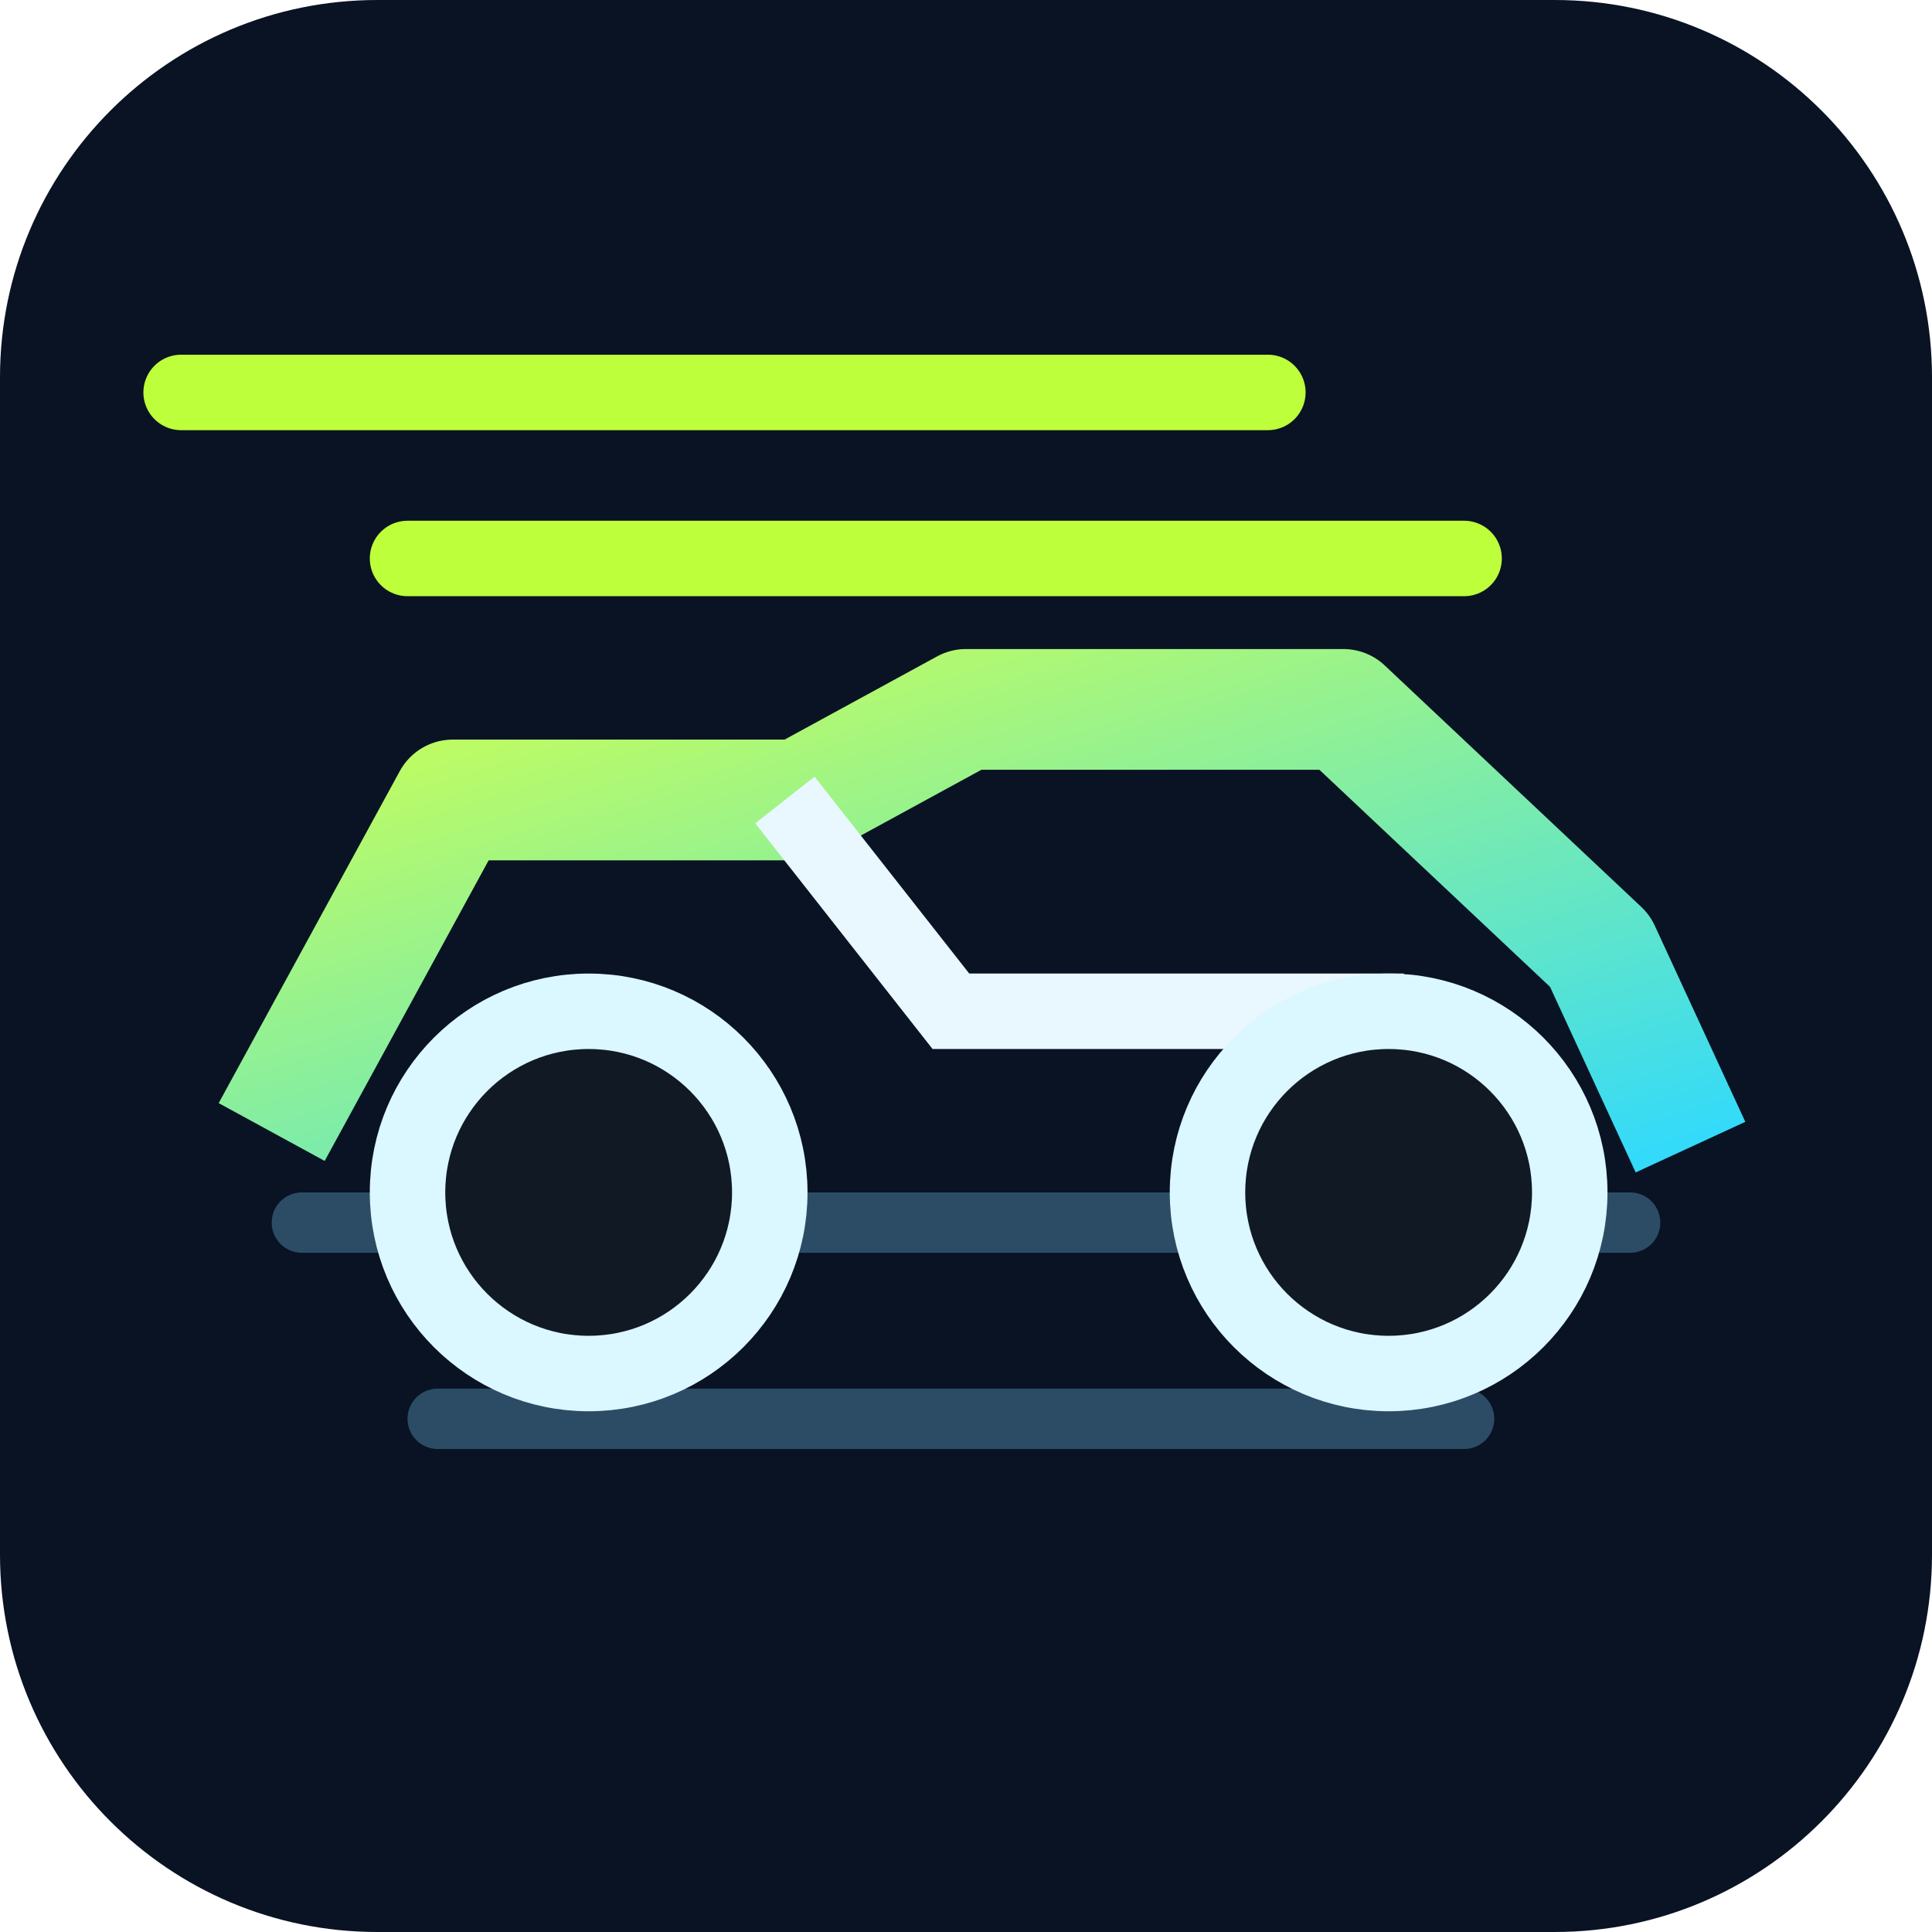
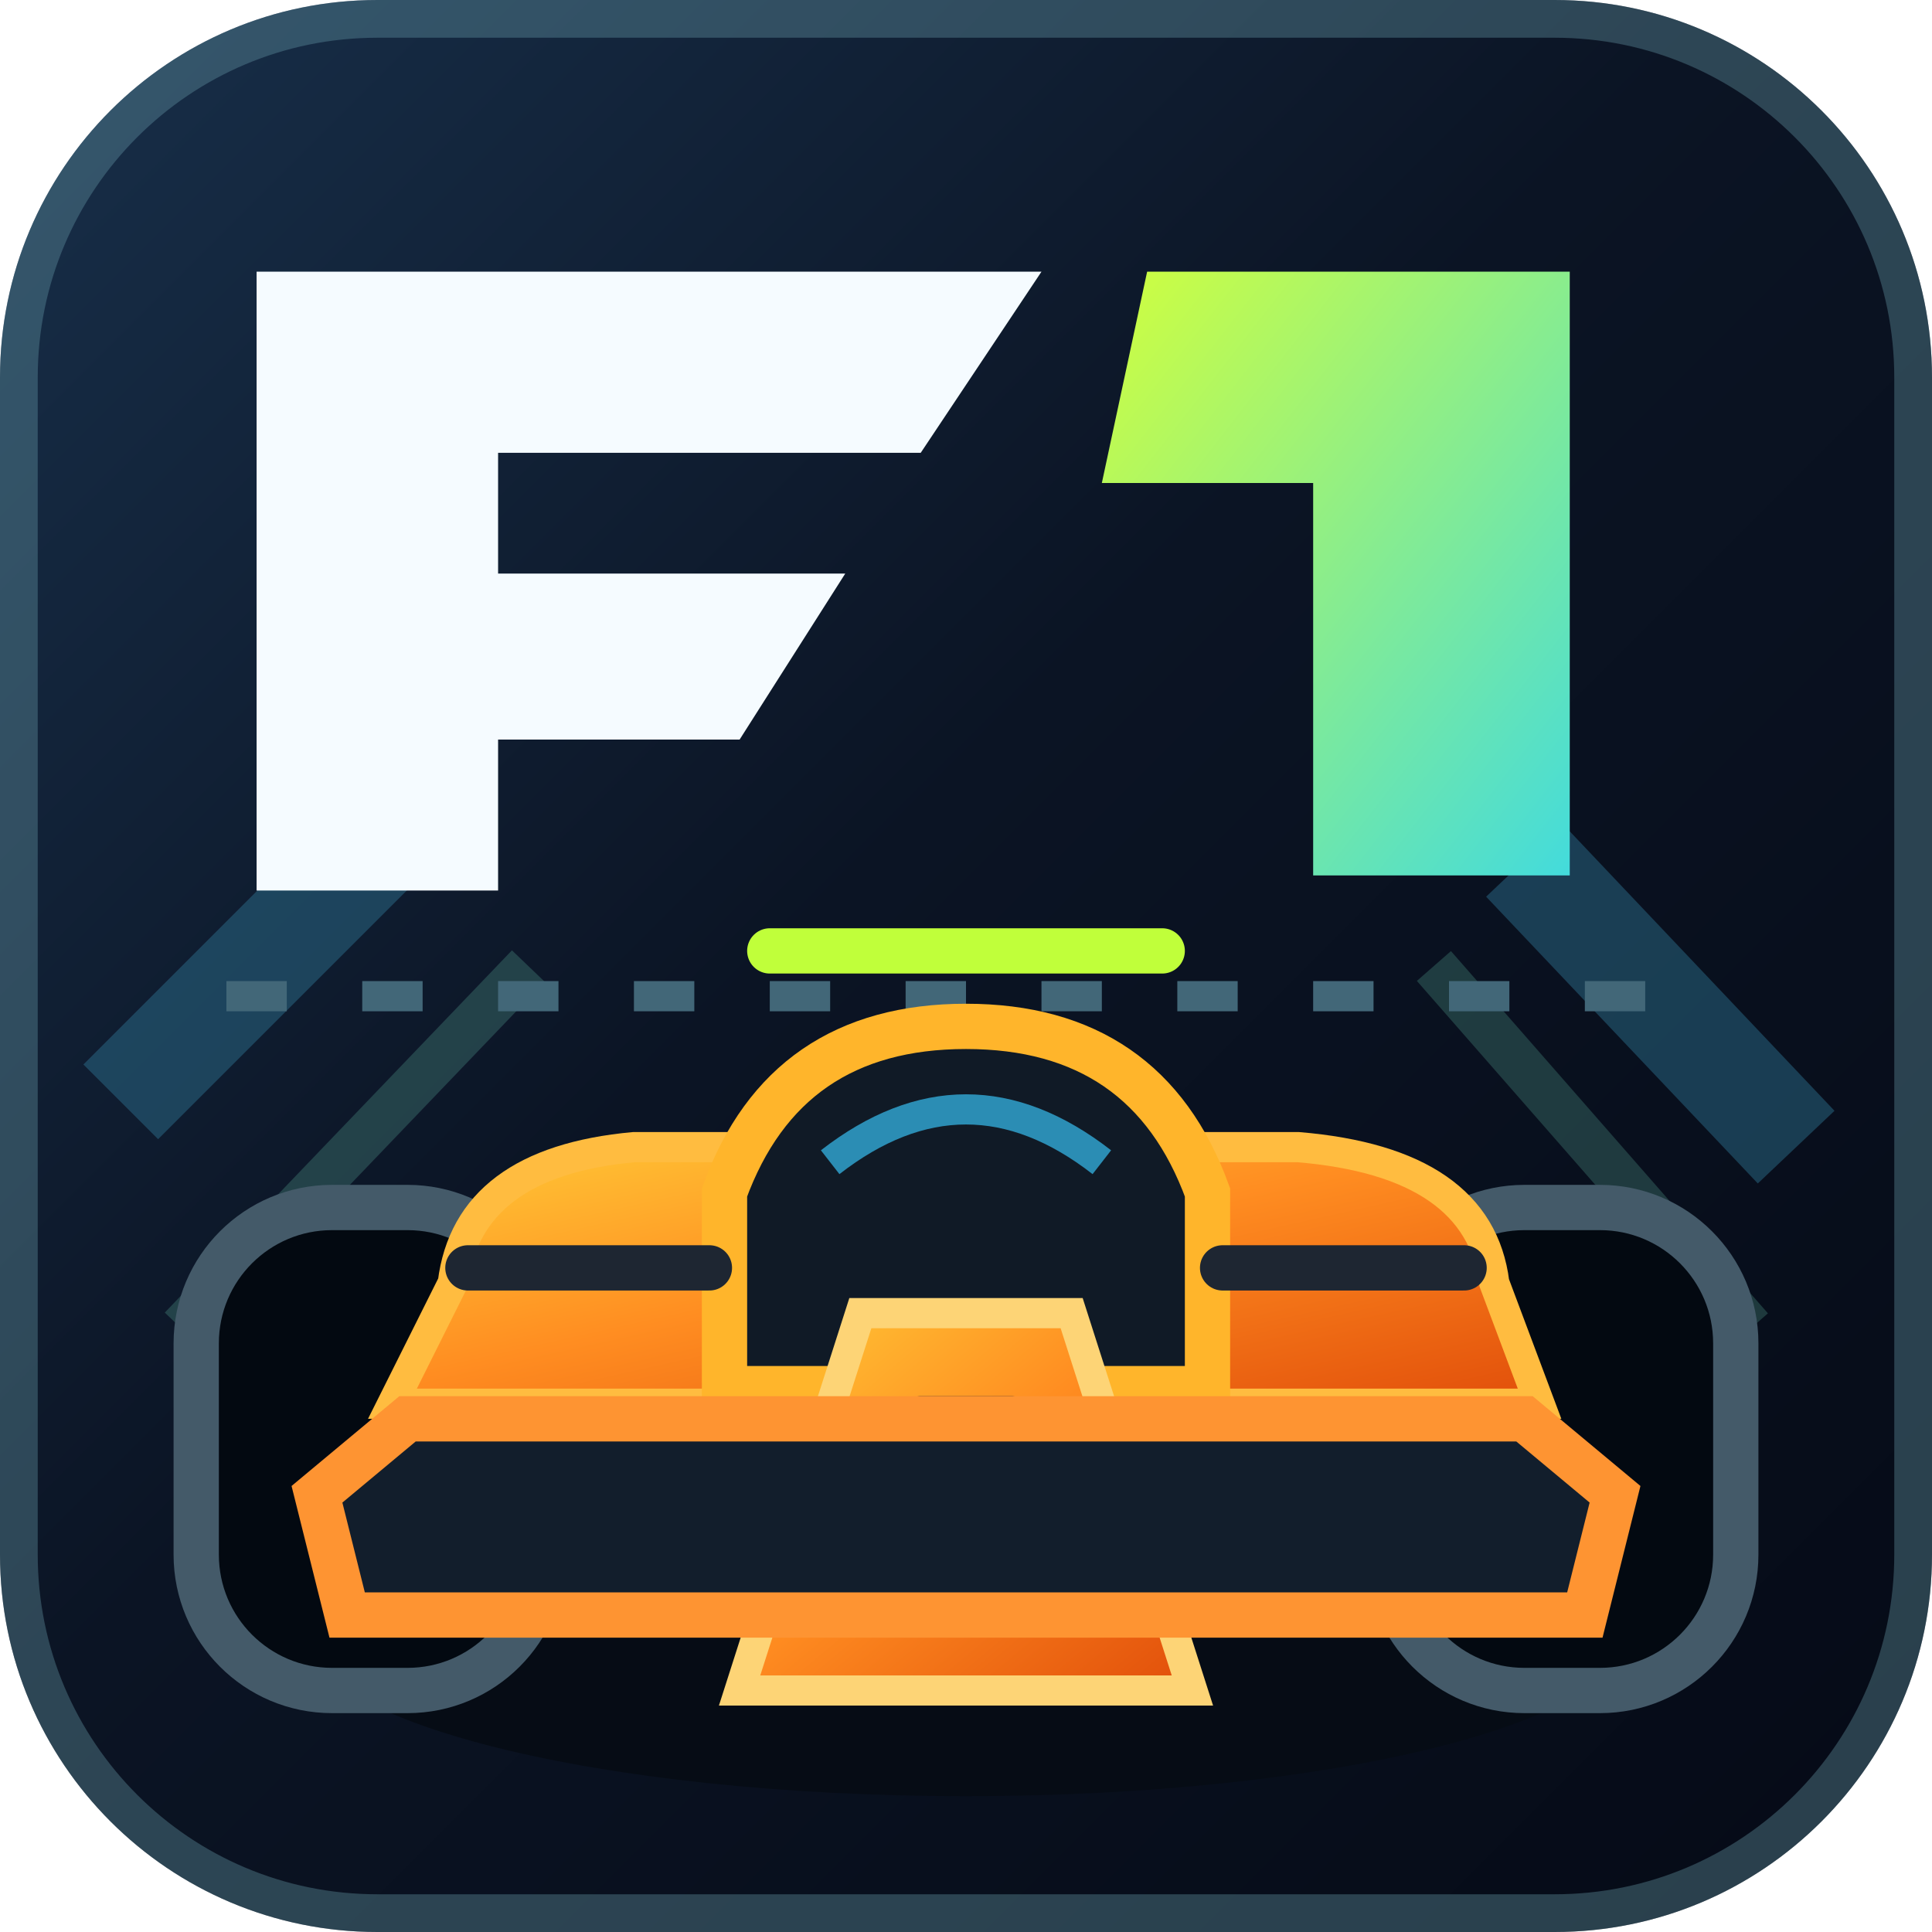
- <svg xmlns="http://www.w3.org/2000/svg" viewBox="0 0 128 128">
+ <svg xmlns="http://www.w3.org/2000/svg" viewBox="0 0 128 128" role="img" aria-label="F1 Invincible racing-car icon">
  <defs>
-     <linearGradient id="g" x2="1" y2="1">
-       <stop stop-color="#ccff54" />
-       <stop offset="1" stop-color="#33dafa" />
+     <linearGradient id="bg" x1="0" y1="0" x2="1" y2="1">
+       <stop stop-color="#18304b" />
+       <stop offset=".45" stop-color="#0b1424" />
+       <stop offset="1" stop-color="#050a16" />
+     </linearGradient>
+     <linearGradient id="car" x1="0" y1="0" x2="1" y2="1">
+       <stop stop-color="#ffcb37" />
+       <stop offset=".46" stop-color="#ff8d21" />
+       <stop offset="1" stop-color="#e14e0a" />
+     </linearGradient>
+     <linearGradient id="neon" x1="0" y1="0" x2="1" y2="1">
+       <stop stop-color="#d1ff3d" />
+       <stop offset="1" stop-color="#43dbdc" />
    </linearGradient>
  </defs>
-   <rect width="128" height="128" rx="25" fill="#091324" />
-   <path d="M20 81h88M29 94h68" stroke="#2c4c66" stroke-width="4" stroke-linecap="round" />
-   <path d="M18 75L30 53H53L64 47H89L106 63L112 76" fill="none" stroke="url(#g)" stroke-linejoin="round" stroke-width="8" />
-   <path d="M52 53L63 67H93" fill="none" stroke="#e9f7ff" stroke-width="5" />
-   <circle cx="39" cy="79" r="12" fill="#111925" stroke="#dbf7ff" stroke-width="5" />
-   <circle cx="92" cy="79" r="12" fill="#111925" stroke="#dbf7ff" stroke-width="5" />
-   <path d="M12 26h72M27 37h70" stroke="#bdff3a" stroke-width="5" stroke-linecap="round" />
+   <rect width="128" height="128" rx="25" fill="url(#bg)" />
+   <path d="M8 73L30 51M119 76L101 57" fill="none" stroke="#2f7795" stroke-opacity=".45" stroke-width="7" />
+   <path d="M12 88L35 64M116 88L95 64" fill="none" stroke="#8affdd" stroke-opacity=".18" stroke-width="3" />
+   <path d="M17 18H69L61 30H33v8h23l-7 11H33v10H17z" fill="#f5fbff" />
+   <path d="M76 18h28v40H87V32H73z" fill="url(#neon)" />
+   <path d="M15 66H113" stroke="#426778" stroke-width="2" stroke-dasharray="4 5" />
+   <ellipse cx="64" cy="108" rx="44" ry="11" fill="#060c15" />
+   <rect x="13" y="80" width="23" height="32" rx="9" fill="#030911" stroke="#445a69" stroke-width="3" />
+   <rect x="92" y="80" width="23" height="32" rx="9" fill="#030911" stroke="#445a69" stroke-width="3" />
+   <path d="M30 85Q31 77 42 76H86Q98 77 99 85L102 93H26z" fill="url(#car)" stroke="#ffbc40" stroke-width="2" />
+   <path d="M48 79q4-11 16-11t16 11v13H48z" fill="#101a26" stroke="#ffb52b" stroke-width="3" />
+   <path d="M55 77q9-7 18 0" fill="none" stroke="#2b8db4" stroke-width="2" />
+   <path d="M57 87h14l8 25H49z" fill="url(#car)" stroke="#fdd476" stroke-width="2" />
+   <path d="M61 94h6" stroke="#101727" stroke-width="3" stroke-linecap="round" />
+   <path d="M27 94H101l6 5-2 8H23l-2-8z" fill="#121e2c" stroke="#fe9432" stroke-width="3" />
+   <path d="M18 105h92" stroke="url(#neon)" stroke-width="4" stroke-linecap="round" />
+   <path d="M31 84h16M81 84h16" stroke="#1e2632" stroke-width="3" stroke-linecap="round" />
+   <path d="M51 63h26" stroke="#c0ff3a" stroke-width="3" stroke-linecap="round" />
+   <rect x="1.25" y="1.25" width="125.5" height="125.5" rx="23.75" fill="none" stroke="#6ba0ae" stroke-opacity=".36" stroke-width="2.5" />
</svg>
